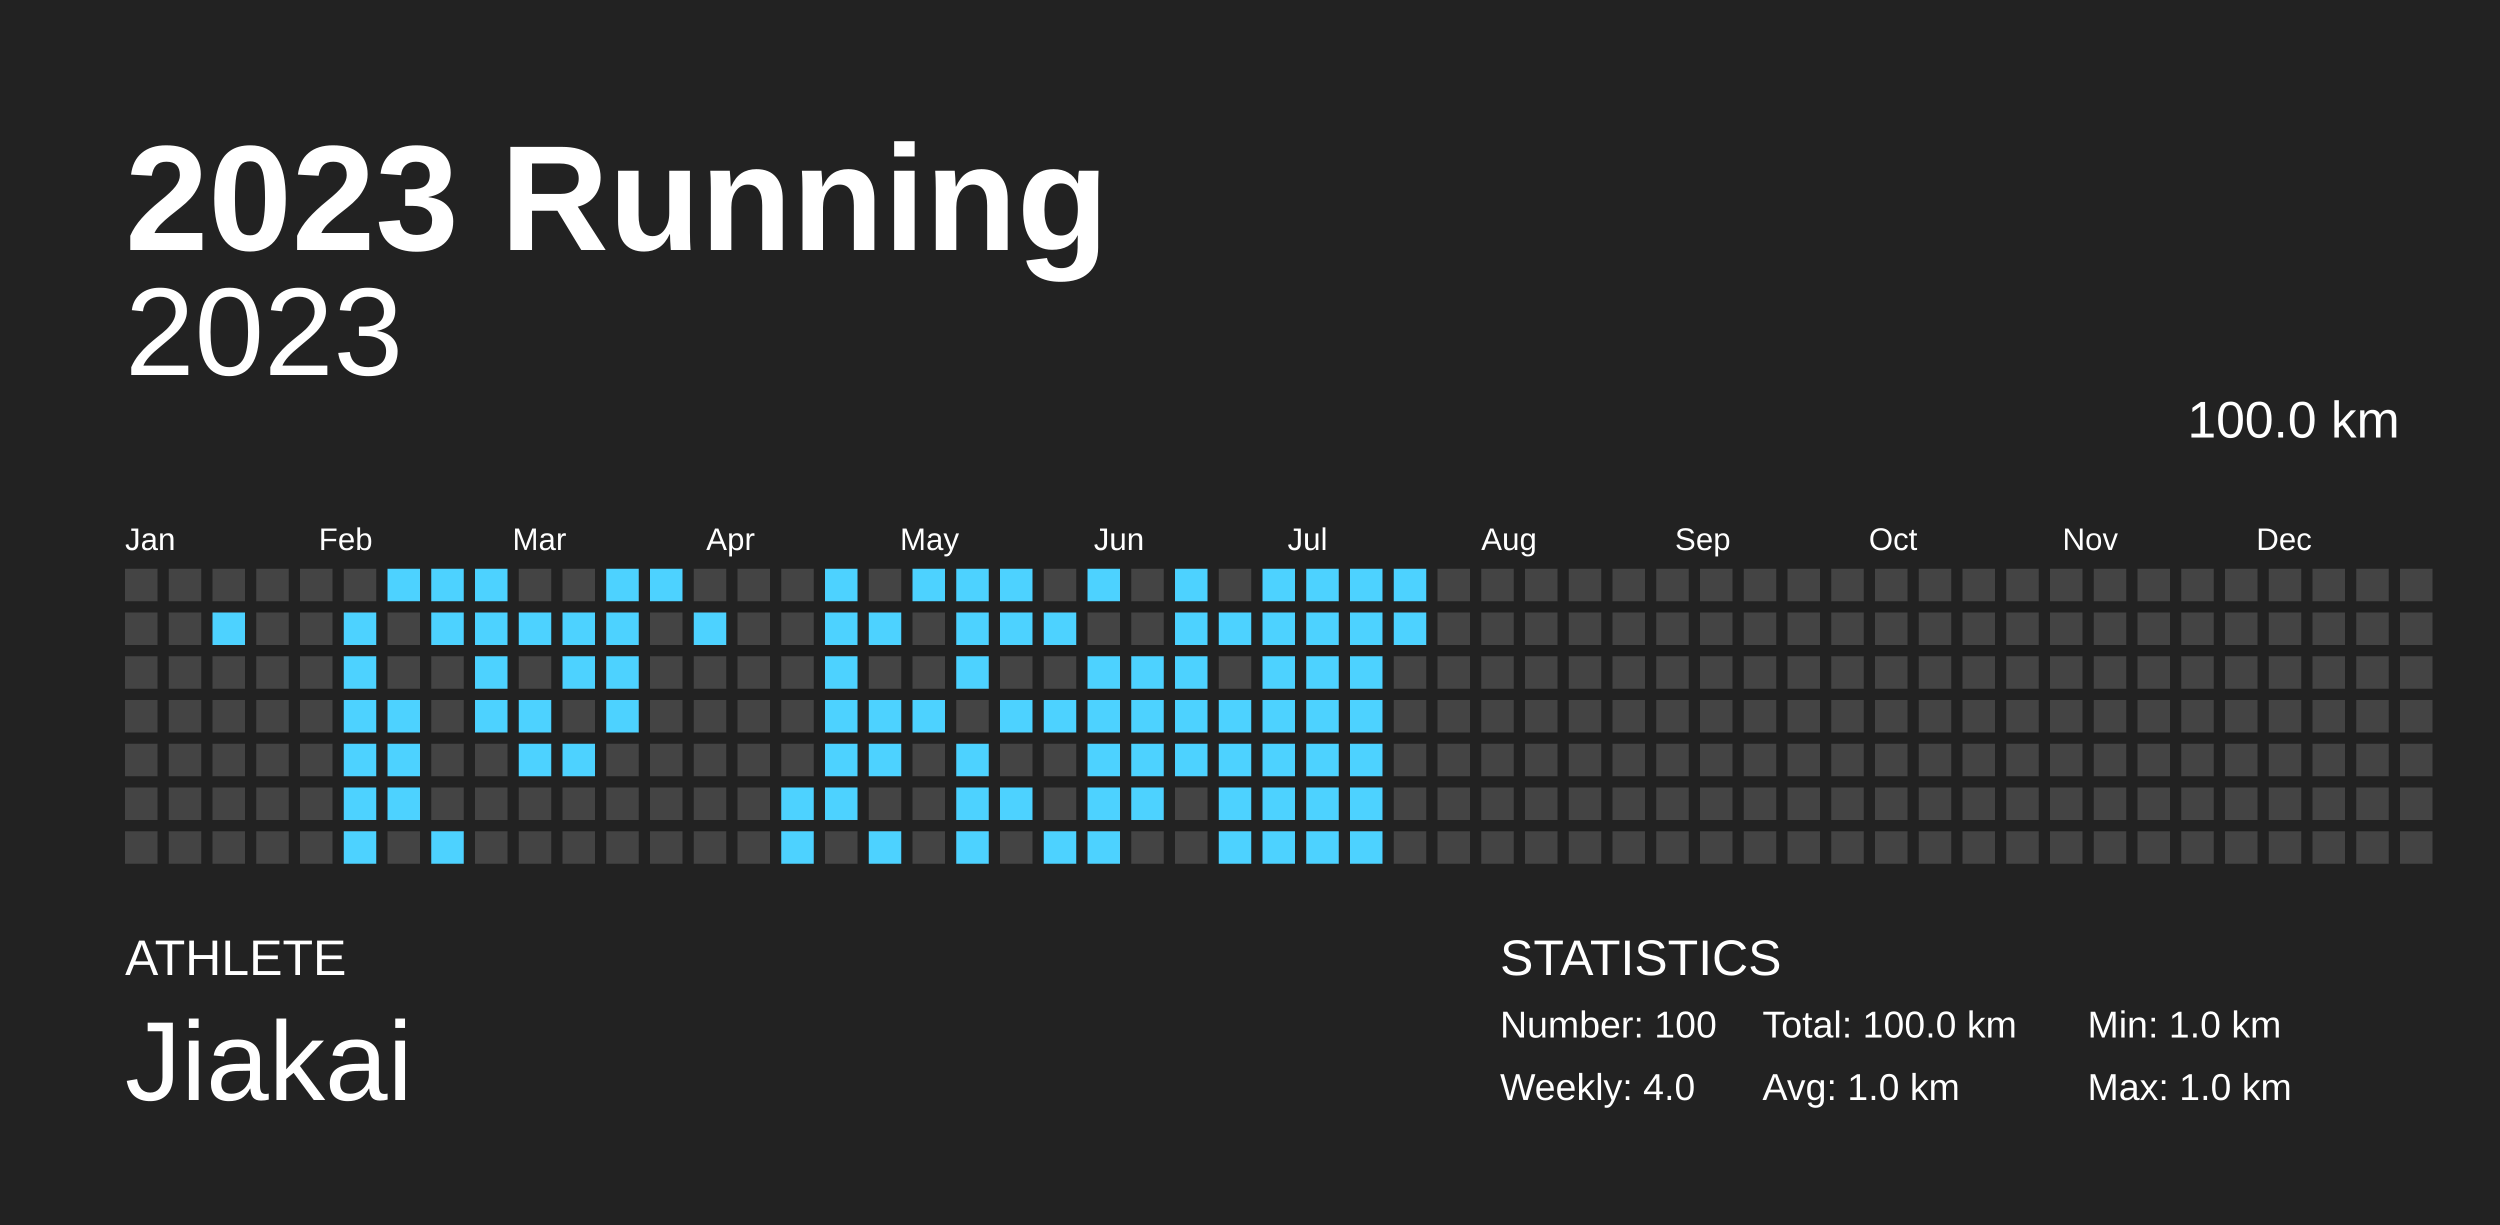
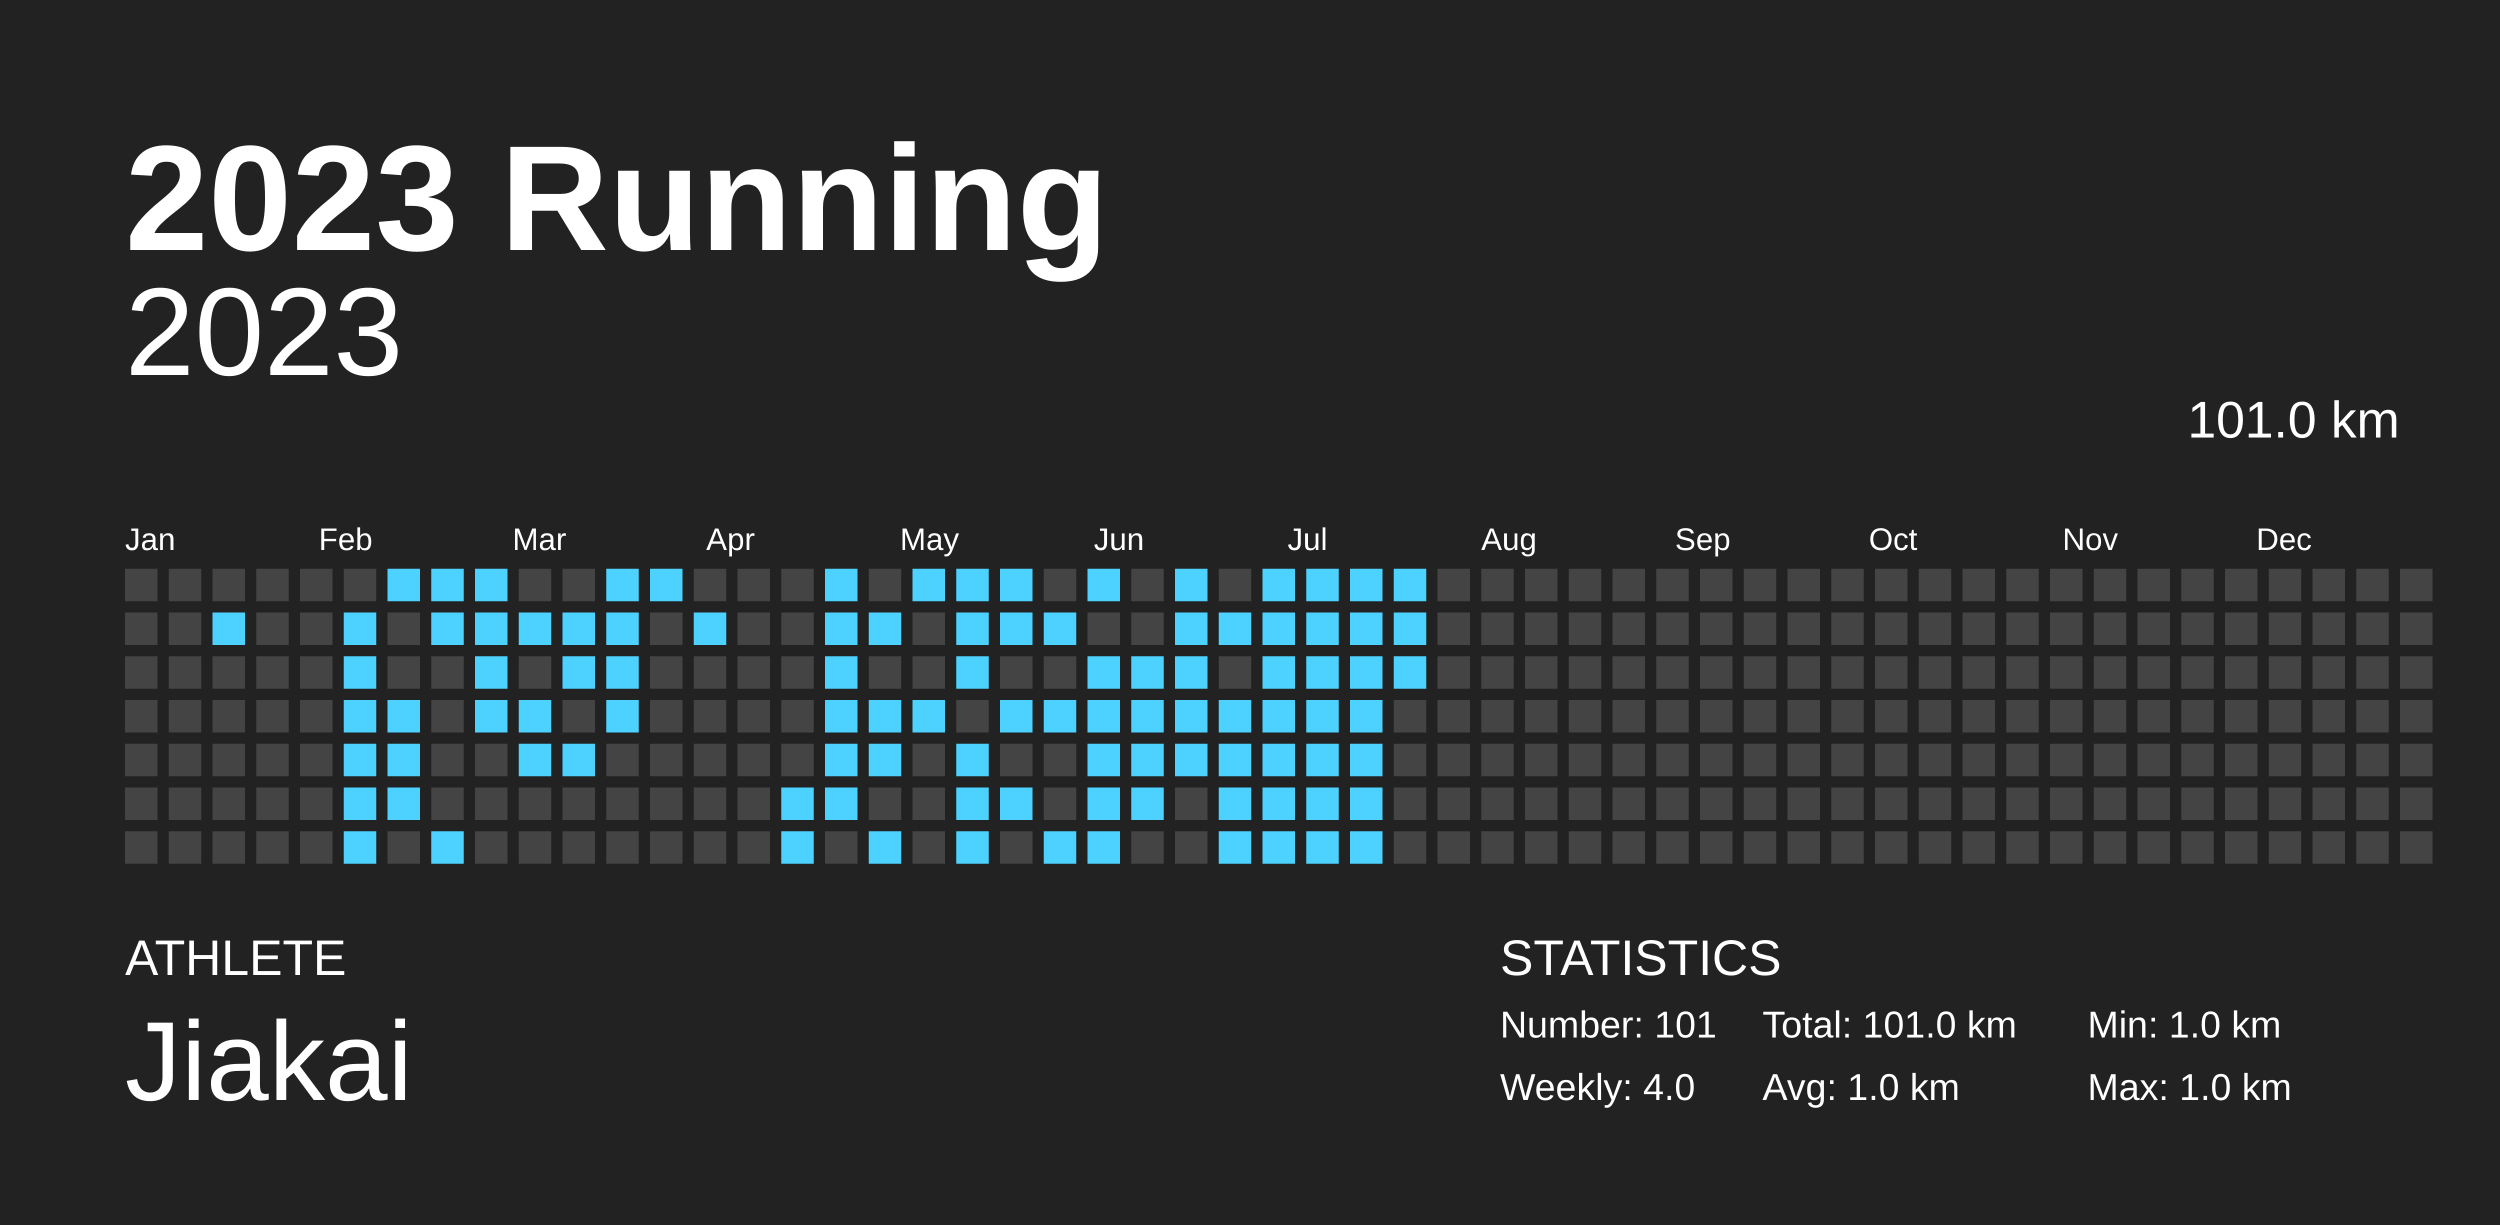
<svg xmlns="http://www.w3.org/2000/svg" baseProfile="full" height="98mm" version="1.1" viewBox="0,0,200,98" width="200mm">
  <defs />
  <rect fill="#222222" height="98" width="200" x="0" y="0" />
  <text fill="#FFFFFF" style="font-size:12px; font-family:Arial; font-weight:bold;" x="10" y="20">2023 Running</text>
  <text fill="#FFFFFF" style="font-size:4px; font-family:Arial" x="10" y="78">ATHLETE</text>
  <text fill="#FFFFFF" style="font-size:9px; font-family:Arial" x="10" y="88">Jiakai</text>
  <text fill="#FFFFFF" style="font-size:4px; font-family:Arial" x="120" y="78">STATISTICS</text>
-   <text fill="#FFFFFF" style="font-size:3px; font-family:Arial" x="120" y="83">Number: 100</text>
+   <text fill="#FFFFFF" style="font-size:3px; font-family:Arial" x="120" y="83">Number: 101</text>
  <text fill="#FFFFFF" style="font-size:3px; font-family:Arial" x="120" y="88">Weekly: 4.0</text>
-   <text fill="#FFFFFF" style="font-size:3px; font-family:Arial" x="141" y="83">Total: 100.0 km</text>
+   <text fill="#FFFFFF" style="font-size:3px; font-family:Arial" x="141" y="83">Total: 101.0 km</text>
  <text fill="#FFFFFF" style="font-size:3px; font-family:Arial" x="141" y="88">Avg: 1.0 km</text>
  <text fill="#FFFFFF" style="font-size:3px; font-family:Arial" x="167" y="83">Min: 1.0 km</text>
  <text fill="#FFFFFF" style="font-size:3px; font-family:Arial" x="167" y="88">Max: 1.0 km</text>
  <text alignment-baseline="hanging" fill="#FFFFFF" style="font-size:10.0px; font-family:Arial;" x="10" y="30">2023</text>
-   <text alignment-baseline="hanging" fill="#FFFFFF" style="font-size:4.125px; font-family:Arial;" x="175" y="35">100.0 km</text>
+   <text alignment-baseline="hanging" fill="#FFFFFF" style="font-size:4.125px; font-family:Arial;" x="175" y="35">101.0 km</text>
  <text fill="#FFFFFF" style="font-size:2.5px; font-family:Arial" x="10.0" y="44">Jan</text>
  <text fill="#FFFFFF" style="font-size:2.5px; font-family:Arial" x="25.5" y="44">Feb</text>
  <text fill="#FFFFFF" style="font-size:2.5px; font-family:Arial" x="41.0" y="44">Mar</text>
  <text fill="#FFFFFF" style="font-size:2.5px; font-family:Arial" x="56.5" y="44">Apr</text>
  <text fill="#FFFFFF" style="font-size:2.5px; font-family:Arial" x="72.0" y="44">May</text>
  <text fill="#FFFFFF" style="font-size:2.5px; font-family:Arial" x="87.5" y="44">Jun</text>
  <text fill="#FFFFFF" style="font-size:2.5px; font-family:Arial" x="103.0" y="44">Jul</text>
  <text fill="#FFFFFF" style="font-size:2.5px; font-family:Arial" x="118.5" y="44">Aug</text>
  <text fill="#FFFFFF" style="font-size:2.5px; font-family:Arial" x="134.0" y="44">Sep</text>
  <text fill="#FFFFFF" style="font-size:2.5px; font-family:Arial" x="149.5" y="44">Oct</text>
  <text fill="#FFFFFF" style="font-size:2.5px; font-family:Arial" x="165.0" y="44">Nov</text>
  <text fill="#FFFFFF" style="font-size:2.5px; font-family:Arial" x="180.5" y="44">Dec</text>
  <rect fill="#444444" height="2.6" width="2.6" x="10.0" y="45.5" />
  <rect fill="#444444" height="2.6" width="2.6" x="10.0" y="49.0" />
  <rect fill="#444444" height="2.6" width="2.6" x="10.0" y="52.5" />
  <rect fill="#444444" height="2.6" width="2.6" x="10.0" y="56.0" />
  <rect fill="#444444" height="2.6" width="2.6" x="10.0" y="59.5" />
  <rect fill="#444444" height="2.6" width="2.6" x="10.0" y="63.0" />
  <rect fill="#444444" height="2.6" width="2.6" x="10.0" y="66.5" />
  <rect fill="#444444" height="2.6" width="2.6" x="13.5" y="45.5" />
  <rect fill="#444444" height="2.6" width="2.6" x="13.5" y="49.0" />
  <rect fill="#444444" height="2.6" width="2.6" x="13.5" y="52.5" />
  <rect fill="#444444" height="2.6" width="2.6" x="13.5" y="56.0" />
  <rect fill="#444444" height="2.6" width="2.6" x="13.5" y="59.5" />
  <rect fill="#444444" height="2.6" width="2.6" x="13.5" y="63.0" />
  <rect fill="#444444" height="2.6" width="2.6" x="13.5" y="66.5" />
  <rect fill="#444444" height="2.6" width="2.6" x="17.0" y="45.5" />
  <rect fill="#4DD2FF" height="2.6" width="2.6" x="17.0" y="49.0" />
  <rect fill="#444444" height="2.6" width="2.6" x="17.0" y="52.5" />
  <rect fill="#444444" height="2.6" width="2.6" x="17.0" y="56.0" />
  <rect fill="#444444" height="2.6" width="2.6" x="17.0" y="59.5" />
  <rect fill="#444444" height="2.6" width="2.6" x="17.0" y="63.0" />
  <rect fill="#444444" height="2.6" width="2.6" x="17.0" y="66.5" />
  <rect fill="#444444" height="2.6" width="2.6" x="20.5" y="45.5" />
  <rect fill="#444444" height="2.6" width="2.6" x="20.5" y="49.0" />
  <rect fill="#444444" height="2.6" width="2.6" x="20.5" y="52.5" />
  <rect fill="#444444" height="2.6" width="2.6" x="20.5" y="56.0" />
  <rect fill="#444444" height="2.6" width="2.6" x="20.5" y="59.5" />
  <rect fill="#444444" height="2.6" width="2.6" x="20.5" y="63.0" />
  <rect fill="#444444" height="2.6" width="2.6" x="20.5" y="66.5" />
  <rect fill="#444444" height="2.6" width="2.6" x="24.0" y="45.5" />
  <rect fill="#444444" height="2.6" width="2.6" x="24.0" y="49.0" />
  <rect fill="#444444" height="2.6" width="2.6" x="24.0" y="52.5" />
  <rect fill="#444444" height="2.6" width="2.6" x="24.0" y="56.0" />
  <rect fill="#444444" height="2.6" width="2.6" x="24.0" y="59.5" />
  <rect fill="#444444" height="2.6" width="2.6" x="24.0" y="63.0" />
  <rect fill="#444444" height="2.6" width="2.6" x="24.0" y="66.5" />
  <rect fill="#444444" height="2.6" width="2.6" x="27.5" y="45.5" />
  <rect fill="#4DD2FF" height="2.6" width="2.6" x="27.5" y="49.0" />
  <rect fill="#4DD2FF" height="2.6" width="2.6" x="27.5" y="52.5" />
  <rect fill="#4DD2FF" height="2.6" width="2.6" x="27.5" y="56.0" />
  <rect fill="#4DD2FF" height="2.6" width="2.6" x="27.5" y="59.5" />
  <rect fill="#4DD2FF" height="2.6" width="2.6" x="27.5" y="63.0" />
  <rect fill="#4DD2FF" height="2.6" width="2.6" x="27.5" y="66.5" />
  <rect fill="#4DD2FF" height="2.6" width="2.6" x="31.0" y="45.5" />
  <rect fill="#444444" height="2.6" width="2.6" x="31.0" y="49.0" />
  <rect fill="#444444" height="2.6" width="2.6" x="31.0" y="52.5" />
  <rect fill="#4DD2FF" height="2.6" width="2.6" x="31.0" y="56.0" />
  <rect fill="#4DD2FF" height="2.6" width="2.6" x="31.0" y="59.5" />
  <rect fill="#4DD2FF" height="2.6" width="2.6" x="31.0" y="63.0" />
  <rect fill="#444444" height="2.6" width="2.6" x="31.0" y="66.5" />
  <rect fill="#4DD2FF" height="2.6" width="2.6" x="34.5" y="45.5" />
  <rect fill="#4DD2FF" height="2.6" width="2.6" x="34.5" y="49.0" />
  <rect fill="#444444" height="2.6" width="2.6" x="34.5" y="52.5" />
  <rect fill="#444444" height="2.6" width="2.6" x="34.5" y="56.0" />
  <rect fill="#444444" height="2.6" width="2.6" x="34.5" y="59.5" />
  <rect fill="#444444" height="2.6" width="2.6" x="34.5" y="63.0" />
  <rect fill="#4DD2FF" height="2.6" width="2.6" x="34.5" y="66.5" />
  <rect fill="#4DD2FF" height="2.6" width="2.6" x="38.0" y="45.5" />
  <rect fill="#4DD2FF" height="2.6" width="2.6" x="38.0" y="49.0" />
  <rect fill="#4DD2FF" height="2.6" width="2.6" x="38.0" y="52.5" />
  <rect fill="#4DD2FF" height="2.6" width="2.6" x="38.0" y="56.0" />
  <rect fill="#444444" height="2.6" width="2.6" x="38.0" y="59.5" />
  <rect fill="#444444" height="2.6" width="2.6" x="38.0" y="63.0" />
  <rect fill="#444444" height="2.6" width="2.6" x="38.0" y="66.5" />
  <rect fill="#444444" height="2.6" width="2.6" x="41.5" y="45.5" />
  <rect fill="#4DD2FF" height="2.6" width="2.6" x="41.5" y="49.0" />
  <rect fill="#444444" height="2.6" width="2.6" x="41.5" y="52.5" />
  <rect fill="#4DD2FF" height="2.6" width="2.6" x="41.5" y="56.0" />
  <rect fill="#4DD2FF" height="2.6" width="2.6" x="41.5" y="59.5" />
  <rect fill="#444444" height="2.6" width="2.6" x="41.5" y="63.0" />
  <rect fill="#444444" height="2.6" width="2.6" x="41.5" y="66.5" />
  <rect fill="#444444" height="2.6" width="2.6" x="45.0" y="45.5" />
  <rect fill="#4DD2FF" height="2.6" width="2.6" x="45.0" y="49.0" />
  <rect fill="#4DD2FF" height="2.6" width="2.6" x="45.0" y="52.5" />
  <rect fill="#444444" height="2.6" width="2.6" x="45.0" y="56.0" />
  <rect fill="#4DD2FF" height="2.6" width="2.6" x="45.0" y="59.5" />
  <rect fill="#444444" height="2.6" width="2.6" x="45.0" y="63.0" />
  <rect fill="#444444" height="2.6" width="2.6" x="45.0" y="66.5" />
  <rect fill="#4DD2FF" height="2.6" width="2.6" x="48.5" y="45.5" />
  <rect fill="#4DD2FF" height="2.6" width="2.6" x="48.5" y="49.0" />
  <rect fill="#4DD2FF" height="2.6" width="2.6" x="48.5" y="52.5" />
  <rect fill="#4DD2FF" height="2.6" width="2.6" x="48.5" y="56.0" />
  <rect fill="#444444" height="2.6" width="2.6" x="48.5" y="59.5" />
  <rect fill="#444444" height="2.6" width="2.6" x="48.5" y="63.0" />
  <rect fill="#444444" height="2.6" width="2.6" x="48.5" y="66.5" />
  <rect fill="#4DD2FF" height="2.6" width="2.6" x="52.0" y="45.5" />
  <rect fill="#444444" height="2.6" width="2.6" x="52.0" y="49.0" />
  <rect fill="#444444" height="2.6" width="2.6" x="52.0" y="52.5" />
  <rect fill="#444444" height="2.6" width="2.6" x="52.0" y="56.0" />
  <rect fill="#444444" height="2.6" width="2.6" x="52.0" y="59.5" />
  <rect fill="#444444" height="2.6" width="2.6" x="52.0" y="63.0" />
  <rect fill="#444444" height="2.6" width="2.6" x="52.0" y="66.5" />
  <rect fill="#444444" height="2.6" width="2.6" x="55.5" y="45.5" />
  <rect fill="#4DD2FF" height="2.6" width="2.6" x="55.5" y="49.0" />
  <rect fill="#444444" height="2.6" width="2.6" x="55.5" y="52.5" />
  <rect fill="#444444" height="2.6" width="2.6" x="55.5" y="56.0" />
  <rect fill="#444444" height="2.6" width="2.6" x="55.5" y="59.5" />
  <rect fill="#444444" height="2.6" width="2.6" x="55.5" y="63.0" />
  <rect fill="#444444" height="2.6" width="2.6" x="55.5" y="66.5" />
  <rect fill="#444444" height="2.6" width="2.6" x="59.0" y="45.5" />
  <rect fill="#444444" height="2.6" width="2.6" x="59.0" y="49.0" />
  <rect fill="#444444" height="2.6" width="2.6" x="59.0" y="52.5" />
  <rect fill="#444444" height="2.6" width="2.6" x="59.0" y="56.0" />
  <rect fill="#444444" height="2.6" width="2.6" x="59.0" y="59.5" />
  <rect fill="#444444" height="2.6" width="2.6" x="59.0" y="63.0" />
  <rect fill="#444444" height="2.6" width="2.6" x="59.0" y="66.5" />
  <rect fill="#444444" height="2.6" width="2.6" x="62.5" y="45.5" />
  <rect fill="#444444" height="2.6" width="2.6" x="62.5" y="49.0" />
  <rect fill="#444444" height="2.6" width="2.6" x="62.5" y="52.5" />
  <rect fill="#444444" height="2.6" width="2.6" x="62.5" y="56.0" />
  <rect fill="#444444" height="2.6" width="2.6" x="62.5" y="59.5" />
  <rect fill="#4DD2FF" height="2.6" width="2.6" x="62.5" y="63.0" />
  <rect fill="#4DD2FF" height="2.6" width="2.6" x="62.5" y="66.5" />
  <rect fill="#4DD2FF" height="2.6" width="2.6" x="66.0" y="45.5" />
  <rect fill="#4DD2FF" height="2.6" width="2.6" x="66.0" y="49.0" />
  <rect fill="#4DD2FF" height="2.6" width="2.6" x="66.0" y="52.5" />
  <rect fill="#4DD2FF" height="2.6" width="2.6" x="66.0" y="56.0" />
  <rect fill="#4DD2FF" height="2.6" width="2.6" x="66.0" y="59.5" />
  <rect fill="#4DD2FF" height="2.6" width="2.6" x="66.0" y="63.0" />
  <rect fill="#444444" height="2.6" width="2.6" x="66.0" y="66.5" />
  <rect fill="#444444" height="2.6" width="2.6" x="69.5" y="45.5" />
  <rect fill="#4DD2FF" height="2.6" width="2.6" x="69.5" y="49.0" />
  <rect fill="#444444" height="2.6" width="2.6" x="69.5" y="52.5" />
  <rect fill="#4DD2FF" height="2.6" width="2.6" x="69.5" y="56.0" />
  <rect fill="#4DD2FF" height="2.6" width="2.6" x="69.5" y="59.5" />
  <rect fill="#444444" height="2.6" width="2.6" x="69.5" y="63.0" />
  <rect fill="#4DD2FF" height="2.6" width="2.6" x="69.5" y="66.5" />
  <rect fill="#4DD2FF" height="2.6" width="2.6" x="73.0" y="45.5" />
  <rect fill="#444444" height="2.6" width="2.6" x="73.0" y="49.0" />
  <rect fill="#444444" height="2.6" width="2.6" x="73.0" y="52.5" />
  <rect fill="#4DD2FF" height="2.6" width="2.6" x="73.0" y="56.0" />
  <rect fill="#444444" height="2.6" width="2.6" x="73.0" y="59.5" />
  <rect fill="#444444" height="2.6" width="2.6" x="73.0" y="63.0" />
  <rect fill="#444444" height="2.6" width="2.6" x="73.0" y="66.5" />
  <rect fill="#4DD2FF" height="2.6" width="2.6" x="76.5" y="45.5" />
  <rect fill="#4DD2FF" height="2.6" width="2.6" x="76.5" y="49.0" />
  <rect fill="#4DD2FF" height="2.6" width="2.6" x="76.5" y="52.5" />
  <rect fill="#444444" height="2.6" width="2.6" x="76.5" y="56.0" />
  <rect fill="#4DD2FF" height="2.6" width="2.6" x="76.5" y="59.5" />
  <rect fill="#4DD2FF" height="2.6" width="2.6" x="76.5" y="63.0" />
  <rect fill="#4DD2FF" height="2.6" width="2.6" x="76.5" y="66.5" />
  <rect fill="#4DD2FF" height="2.6" width="2.6" x="80.0" y="45.5" />
  <rect fill="#4DD2FF" height="2.6" width="2.6" x="80.0" y="49.0" />
  <rect fill="#444444" height="2.6" width="2.6" x="80.0" y="52.5" />
  <rect fill="#4DD2FF" height="2.6" width="2.6" x="80.0" y="56.0" />
  <rect fill="#444444" height="2.6" width="2.6" x="80.0" y="59.5" />
  <rect fill="#4DD2FF" height="2.6" width="2.6" x="80.0" y="63.0" />
  <rect fill="#444444" height="2.6" width="2.6" x="80.0" y="66.5" />
  <rect fill="#444444" height="2.6" width="2.6" x="83.5" y="45.5" />
  <rect fill="#4DD2FF" height="2.6" width="2.6" x="83.5" y="49.0" />
  <rect fill="#444444" height="2.6" width="2.6" x="83.5" y="52.5" />
  <rect fill="#4DD2FF" height="2.6" width="2.6" x="83.5" y="56.0" />
  <rect fill="#444444" height="2.6" width="2.6" x="83.5" y="59.5" />
  <rect fill="#444444" height="2.6" width="2.6" x="83.5" y="63.0" />
  <rect fill="#4DD2FF" height="2.6" width="2.6" x="83.5" y="66.5" />
  <rect fill="#4DD2FF" height="2.6" width="2.6" x="87.0" y="45.5" />
  <rect fill="#444444" height="2.6" width="2.6" x="87.0" y="49.0" />
  <rect fill="#4DD2FF" height="2.6" width="2.6" x="87.0" y="52.5" />
  <rect fill="#4DD2FF" height="2.6" width="2.6" x="87.0" y="56.0" />
  <rect fill="#4DD2FF" height="2.6" width="2.6" x="87.0" y="59.5" />
  <rect fill="#4DD2FF" height="2.6" width="2.6" x="87.0" y="63.0" />
  <rect fill="#4DD2FF" height="2.6" width="2.6" x="87.0" y="66.5" />
  <rect fill="#444444" height="2.6" width="2.6" x="90.5" y="45.5" />
  <rect fill="#444444" height="2.6" width="2.6" x="90.5" y="49.0" />
  <rect fill="#4DD2FF" height="2.6" width="2.6" x="90.5" y="52.5" />
  <rect fill="#4DD2FF" height="2.6" width="2.6" x="90.5" y="56.0" />
  <rect fill="#4DD2FF" height="2.6" width="2.6" x="90.5" y="59.5" />
  <rect fill="#4DD2FF" height="2.6" width="2.6" x="90.5" y="63.0" />
  <rect fill="#444444" height="2.6" width="2.6" x="90.5" y="66.5" />
  <rect fill="#4DD2FF" height="2.6" width="2.6" x="94.0" y="45.5" />
  <rect fill="#4DD2FF" height="2.6" width="2.6" x="94.0" y="49.0" />
  <rect fill="#4DD2FF" height="2.6" width="2.6" x="94.0" y="52.5" />
  <rect fill="#4DD2FF" height="2.6" width="2.6" x="94.0" y="56.0" />
  <rect fill="#4DD2FF" height="2.6" width="2.6" x="94.0" y="59.5" />
  <rect fill="#444444" height="2.6" width="2.6" x="94.0" y="63.0" />
  <rect fill="#444444" height="2.6" width="2.6" x="94.0" y="66.5" />
  <rect fill="#444444" height="2.6" width="2.6" x="97.5" y="45.5" />
  <rect fill="#4DD2FF" height="2.6" width="2.6" x="97.5" y="49.0" />
  <rect fill="#444444" height="2.6" width="2.6" x="97.5" y="52.5" />
  <rect fill="#4DD2FF" height="2.6" width="2.6" x="97.5" y="56.0" />
  <rect fill="#4DD2FF" height="2.6" width="2.6" x="97.5" y="59.5" />
  <rect fill="#4DD2FF" height="2.6" width="2.6" x="97.5" y="63.0" />
  <rect fill="#4DD2FF" height="2.6" width="2.6" x="97.5" y="66.5" />
  <rect fill="#4DD2FF" height="2.6" width="2.6" x="101.0" y="45.5" />
  <rect fill="#4DD2FF" height="2.6" width="2.6" x="101.0" y="49.0" />
  <rect fill="#4DD2FF" height="2.6" width="2.6" x="101.0" y="52.5" />
  <rect fill="#4DD2FF" height="2.6" width="2.6" x="101.0" y="56.0" />
  <rect fill="#4DD2FF" height="2.6" width="2.6" x="101.0" y="59.5" />
  <rect fill="#4DD2FF" height="2.6" width="2.6" x="101.0" y="63.0" />
  <rect fill="#4DD2FF" height="2.6" width="2.6" x="101.0" y="66.5" />
  <rect fill="#4DD2FF" height="2.6" width="2.6" x="104.5" y="45.5" />
  <rect fill="#4DD2FF" height="2.6" width="2.6" x="104.5" y="49.0" />
  <rect fill="#4DD2FF" height="2.6" width="2.6" x="104.5" y="52.5" />
  <rect fill="#4DD2FF" height="2.6" width="2.6" x="104.5" y="56.0" />
  <rect fill="#4DD2FF" height="2.6" width="2.6" x="104.5" y="59.5" />
  <rect fill="#4DD2FF" height="2.6" width="2.6" x="104.5" y="63.0" />
  <rect fill="#4DD2FF" height="2.6" width="2.6" x="104.5" y="66.5" />
  <rect fill="#4DD2FF" height="2.6" width="2.6" x="108.0" y="45.5" />
  <rect fill="#4DD2FF" height="2.6" width="2.6" x="108.0" y="49.0" />
  <rect fill="#4DD2FF" height="2.6" width="2.6" x="108.0" y="52.5" />
  <rect fill="#4DD2FF" height="2.6" width="2.6" x="108.0" y="56.0" />
  <rect fill="#4DD2FF" height="2.6" width="2.6" x="108.0" y="59.5" />
  <rect fill="#4DD2FF" height="2.6" width="2.6" x="108.0" y="63.0" />
  <rect fill="#4DD2FF" height="2.6" width="2.6" x="108.0" y="66.5" />
  <rect fill="#4DD2FF" height="2.6" width="2.6" x="111.5" y="45.5" />
  <rect fill="#4DD2FF" height="2.6" width="2.6" x="111.5" y="49.0" />
-   <rect fill="#444444" height="2.6" width="2.6" x="111.5" y="52.5" />
+   <rect fill="#4DD2FF" height="2.6" width="2.6" x="111.5" y="52.5" />
  <rect fill="#444444" height="2.6" width="2.6" x="111.5" y="56.0" />
  <rect fill="#444444" height="2.6" width="2.6" x="111.5" y="59.5" />
  <rect fill="#444444" height="2.6" width="2.6" x="111.5" y="63.0" />
  <rect fill="#444444" height="2.6" width="2.6" x="111.5" y="66.5" />
  <rect fill="#444444" height="2.6" width="2.6" x="115.0" y="45.5" />
  <rect fill="#444444" height="2.6" width="2.6" x="115.0" y="49.0" />
  <rect fill="#444444" height="2.6" width="2.6" x="115.0" y="52.5" />
  <rect fill="#444444" height="2.6" width="2.6" x="115.0" y="56.0" />
  <rect fill="#444444" height="2.6" width="2.6" x="115.0" y="59.5" />
  <rect fill="#444444" height="2.6" width="2.6" x="115.0" y="63.0" />
  <rect fill="#444444" height="2.6" width="2.6" x="115.0" y="66.5" />
  <rect fill="#444444" height="2.6" width="2.6" x="118.5" y="45.5" />
  <rect fill="#444444" height="2.6" width="2.6" x="118.5" y="49.0" />
  <rect fill="#444444" height="2.6" width="2.6" x="118.5" y="52.5" />
  <rect fill="#444444" height="2.6" width="2.6" x="118.5" y="56.0" />
  <rect fill="#444444" height="2.6" width="2.6" x="118.5" y="59.5" />
  <rect fill="#444444" height="2.6" width="2.6" x="118.5" y="63.0" />
  <rect fill="#444444" height="2.6" width="2.6" x="118.5" y="66.5" />
  <rect fill="#444444" height="2.6" width="2.6" x="122.0" y="45.5" />
  <rect fill="#444444" height="2.6" width="2.6" x="122.0" y="49.0" />
  <rect fill="#444444" height="2.6" width="2.6" x="122.0" y="52.5" />
  <rect fill="#444444" height="2.6" width="2.6" x="122.0" y="56.0" />
  <rect fill="#444444" height="2.6" width="2.6" x="122.0" y="59.5" />
  <rect fill="#444444" height="2.6" width="2.6" x="122.0" y="63.0" />
  <rect fill="#444444" height="2.6" width="2.6" x="122.0" y="66.5" />
  <rect fill="#444444" height="2.6" width="2.6" x="125.5" y="45.5" />
  <rect fill="#444444" height="2.6" width="2.6" x="125.5" y="49.0" />
  <rect fill="#444444" height="2.6" width="2.6" x="125.5" y="52.5" />
  <rect fill="#444444" height="2.6" width="2.6" x="125.5" y="56.0" />
  <rect fill="#444444" height="2.6" width="2.6" x="125.5" y="59.5" />
  <rect fill="#444444" height="2.6" width="2.6" x="125.5" y="63.0" />
  <rect fill="#444444" height="2.6" width="2.6" x="125.5" y="66.5" />
  <rect fill="#444444" height="2.6" width="2.6" x="129.0" y="45.5" />
  <rect fill="#444444" height="2.6" width="2.6" x="129.0" y="49.0" />
  <rect fill="#444444" height="2.6" width="2.6" x="129.0" y="52.5" />
  <rect fill="#444444" height="2.6" width="2.6" x="129.0" y="56.0" />
  <rect fill="#444444" height="2.6" width="2.6" x="129.0" y="59.5" />
  <rect fill="#444444" height="2.6" width="2.6" x="129.0" y="63.0" />
  <rect fill="#444444" height="2.6" width="2.6" x="129.0" y="66.5" />
  <rect fill="#444444" height="2.6" width="2.6" x="132.5" y="45.5" />
  <rect fill="#444444" height="2.6" width="2.6" x="132.5" y="49.0" />
  <rect fill="#444444" height="2.6" width="2.6" x="132.5" y="52.5" />
  <rect fill="#444444" height="2.6" width="2.6" x="132.5" y="56.0" />
  <rect fill="#444444" height="2.6" width="2.6" x="132.5" y="59.5" />
  <rect fill="#444444" height="2.6" width="2.6" x="132.5" y="63.0" />
  <rect fill="#444444" height="2.6" width="2.6" x="132.5" y="66.5" />
  <rect fill="#444444" height="2.6" width="2.6" x="136.0" y="45.5" />
  <rect fill="#444444" height="2.6" width="2.6" x="136.0" y="49.0" />
  <rect fill="#444444" height="2.6" width="2.6" x="136.0" y="52.5" />
  <rect fill="#444444" height="2.6" width="2.6" x="136.0" y="56.0" />
  <rect fill="#444444" height="2.6" width="2.6" x="136.0" y="59.5" />
  <rect fill="#444444" height="2.6" width="2.6" x="136.0" y="63.0" />
  <rect fill="#444444" height="2.6" width="2.6" x="136.0" y="66.5" />
  <rect fill="#444444" height="2.6" width="2.6" x="139.5" y="45.5" />
  <rect fill="#444444" height="2.6" width="2.6" x="139.5" y="49.0" />
  <rect fill="#444444" height="2.6" width="2.6" x="139.5" y="52.5" />
  <rect fill="#444444" height="2.6" width="2.6" x="139.5" y="56.0" />
  <rect fill="#444444" height="2.6" width="2.6" x="139.5" y="59.5" />
  <rect fill="#444444" height="2.6" width="2.6" x="139.5" y="63.0" />
  <rect fill="#444444" height="2.6" width="2.6" x="139.5" y="66.5" />
  <rect fill="#444444" height="2.6" width="2.6" x="143.0" y="45.5" />
  <rect fill="#444444" height="2.6" width="2.6" x="143.0" y="49.0" />
  <rect fill="#444444" height="2.6" width="2.6" x="143.0" y="52.5" />
  <rect fill="#444444" height="2.6" width="2.6" x="143.0" y="56.0" />
  <rect fill="#444444" height="2.6" width="2.6" x="143.0" y="59.5" />
  <rect fill="#444444" height="2.6" width="2.6" x="143.0" y="63.0" />
  <rect fill="#444444" height="2.6" width="2.6" x="143.0" y="66.5" />
  <rect fill="#444444" height="2.6" width="2.6" x="146.5" y="45.5" />
  <rect fill="#444444" height="2.6" width="2.6" x="146.5" y="49.0" />
  <rect fill="#444444" height="2.6" width="2.6" x="146.5" y="52.5" />
  <rect fill="#444444" height="2.6" width="2.6" x="146.5" y="56.0" />
  <rect fill="#444444" height="2.6" width="2.6" x="146.5" y="59.5" />
  <rect fill="#444444" height="2.6" width="2.6" x="146.5" y="63.0" />
  <rect fill="#444444" height="2.6" width="2.6" x="146.5" y="66.5" />
  <rect fill="#444444" height="2.6" width="2.6" x="150.0" y="45.5" />
  <rect fill="#444444" height="2.6" width="2.6" x="150.0" y="49.0" />
  <rect fill="#444444" height="2.6" width="2.6" x="150.0" y="52.5" />
  <rect fill="#444444" height="2.6" width="2.6" x="150.0" y="56.0" />
  <rect fill="#444444" height="2.6" width="2.6" x="150.0" y="59.5" />
  <rect fill="#444444" height="2.6" width="2.6" x="150.0" y="63.0" />
  <rect fill="#444444" height="2.6" width="2.6" x="150.0" y="66.5" />
  <rect fill="#444444" height="2.6" width="2.6" x="153.5" y="45.5" />
  <rect fill="#444444" height="2.6" width="2.6" x="153.5" y="49.0" />
  <rect fill="#444444" height="2.6" width="2.6" x="153.5" y="52.5" />
  <rect fill="#444444" height="2.6" width="2.6" x="153.5" y="56.0" />
  <rect fill="#444444" height="2.6" width="2.6" x="153.5" y="59.5" />
  <rect fill="#444444" height="2.6" width="2.6" x="153.5" y="63.0" />
  <rect fill="#444444" height="2.6" width="2.6" x="153.5" y="66.5" />
  <rect fill="#444444" height="2.6" width="2.6" x="157.0" y="45.5" />
  <rect fill="#444444" height="2.6" width="2.6" x="157.0" y="49.0" />
  <rect fill="#444444" height="2.6" width="2.6" x="157.0" y="52.5" />
  <rect fill="#444444" height="2.6" width="2.6" x="157.0" y="56.0" />
  <rect fill="#444444" height="2.6" width="2.6" x="157.0" y="59.5" />
  <rect fill="#444444" height="2.6" width="2.6" x="157.0" y="63.0" />
  <rect fill="#444444" height="2.6" width="2.6" x="157.0" y="66.5" />
  <rect fill="#444444" height="2.6" width="2.6" x="160.5" y="45.5" />
  <rect fill="#444444" height="2.6" width="2.6" x="160.5" y="49.0" />
  <rect fill="#444444" height="2.6" width="2.6" x="160.5" y="52.5" />
  <rect fill="#444444" height="2.6" width="2.6" x="160.5" y="56.0" />
  <rect fill="#444444" height="2.6" width="2.6" x="160.5" y="59.5" />
  <rect fill="#444444" height="2.6" width="2.6" x="160.5" y="63.0" />
  <rect fill="#444444" height="2.6" width="2.6" x="160.5" y="66.5" />
  <rect fill="#444444" height="2.6" width="2.6" x="164.0" y="45.5" />
  <rect fill="#444444" height="2.6" width="2.6" x="164.0" y="49.0" />
  <rect fill="#444444" height="2.6" width="2.6" x="164.0" y="52.5" />
  <rect fill="#444444" height="2.6" width="2.6" x="164.0" y="56.0" />
  <rect fill="#444444" height="2.6" width="2.6" x="164.0" y="59.5" />
  <rect fill="#444444" height="2.6" width="2.6" x="164.0" y="63.0" />
  <rect fill="#444444" height="2.6" width="2.6" x="164.0" y="66.5" />
  <rect fill="#444444" height="2.6" width="2.6" x="167.5" y="45.5" />
  <rect fill="#444444" height="2.6" width="2.6" x="167.5" y="49.0" />
  <rect fill="#444444" height="2.6" width="2.6" x="167.5" y="52.5" />
  <rect fill="#444444" height="2.6" width="2.6" x="167.5" y="56.0" />
  <rect fill="#444444" height="2.6" width="2.6" x="167.5" y="59.5" />
  <rect fill="#444444" height="2.6" width="2.6" x="167.5" y="63.0" />
  <rect fill="#444444" height="2.6" width="2.6" x="167.5" y="66.5" />
  <rect fill="#444444" height="2.6" width="2.6" x="171.0" y="45.5" />
  <rect fill="#444444" height="2.6" width="2.6" x="171.0" y="49.0" />
  <rect fill="#444444" height="2.6" width="2.6" x="171.0" y="52.5" />
  <rect fill="#444444" height="2.6" width="2.6" x="171.0" y="56.0" />
  <rect fill="#444444" height="2.6" width="2.6" x="171.0" y="59.5" />
  <rect fill="#444444" height="2.6" width="2.6" x="171.0" y="63.0" />
  <rect fill="#444444" height="2.6" width="2.6" x="171.0" y="66.5" />
  <rect fill="#444444" height="2.6" width="2.6" x="174.5" y="45.5" />
  <rect fill="#444444" height="2.6" width="2.6" x="174.5" y="49.0" />
  <rect fill="#444444" height="2.6" width="2.6" x="174.5" y="52.5" />
  <rect fill="#444444" height="2.6" width="2.6" x="174.5" y="56.0" />
  <rect fill="#444444" height="2.6" width="2.6" x="174.5" y="59.5" />
  <rect fill="#444444" height="2.6" width="2.6" x="174.5" y="63.0" />
  <rect fill="#444444" height="2.6" width="2.6" x="174.5" y="66.5" />
  <rect fill="#444444" height="2.6" width="2.6" x="178.0" y="45.5" />
  <rect fill="#444444" height="2.6" width="2.6" x="178.0" y="49.0" />
  <rect fill="#444444" height="2.6" width="2.6" x="178.0" y="52.5" />
  <rect fill="#444444" height="2.6" width="2.6" x="178.0" y="56.0" />
  <rect fill="#444444" height="2.6" width="2.6" x="178.0" y="59.5" />
  <rect fill="#444444" height="2.6" width="2.6" x="178.0" y="63.0" />
  <rect fill="#444444" height="2.6" width="2.6" x="178.0" y="66.5" />
  <rect fill="#444444" height="2.6" width="2.6" x="181.5" y="45.5" />
  <rect fill="#444444" height="2.6" width="2.6" x="181.5" y="49.0" />
  <rect fill="#444444" height="2.6" width="2.6" x="181.5" y="52.5" />
  <rect fill="#444444" height="2.6" width="2.6" x="181.5" y="56.0" />
  <rect fill="#444444" height="2.6" width="2.6" x="181.5" y="59.5" />
  <rect fill="#444444" height="2.6" width="2.6" x="181.5" y="63.0" />
  <rect fill="#444444" height="2.6" width="2.6" x="181.5" y="66.5" />
  <rect fill="#444444" height="2.6" width="2.6" x="185.0" y="45.5" />
  <rect fill="#444444" height="2.6" width="2.6" x="185.0" y="49.0" />
  <rect fill="#444444" height="2.6" width="2.6" x="185.0" y="52.5" />
  <rect fill="#444444" height="2.6" width="2.6" x="185.0" y="56.0" />
  <rect fill="#444444" height="2.6" width="2.6" x="185.0" y="59.5" />
  <rect fill="#444444" height="2.6" width="2.6" x="185.0" y="63.0" />
  <rect fill="#444444" height="2.6" width="2.6" x="185.0" y="66.5" />
  <rect fill="#444444" height="2.6" width="2.6" x="188.5" y="45.5" />
  <rect fill="#444444" height="2.6" width="2.6" x="188.5" y="49.0" />
  <rect fill="#444444" height="2.6" width="2.6" x="188.5" y="52.5" />
  <rect fill="#444444" height="2.6" width="2.6" x="188.5" y="56.0" />
  <rect fill="#444444" height="2.6" width="2.6" x="188.5" y="59.5" />
  <rect fill="#444444" height="2.6" width="2.6" x="188.5" y="63.0" />
  <rect fill="#444444" height="2.6" width="2.6" x="188.5" y="66.5" />
  <rect fill="#444444" height="2.6" width="2.6" x="192.0" y="45.5" />
  <rect fill="#444444" height="2.6" width="2.6" x="192.0" y="49.0" />
  <rect fill="#444444" height="2.6" width="2.6" x="192.0" y="52.5" />
  <rect fill="#444444" height="2.6" width="2.6" x="192.0" y="56.0" />
  <rect fill="#444444" height="2.6" width="2.6" x="192.0" y="59.5" />
  <rect fill="#444444" height="2.6" width="2.6" x="192.0" y="63.0" />
  <rect fill="#444444" height="2.6" width="2.6" x="192.0" y="66.5" />
</svg>
